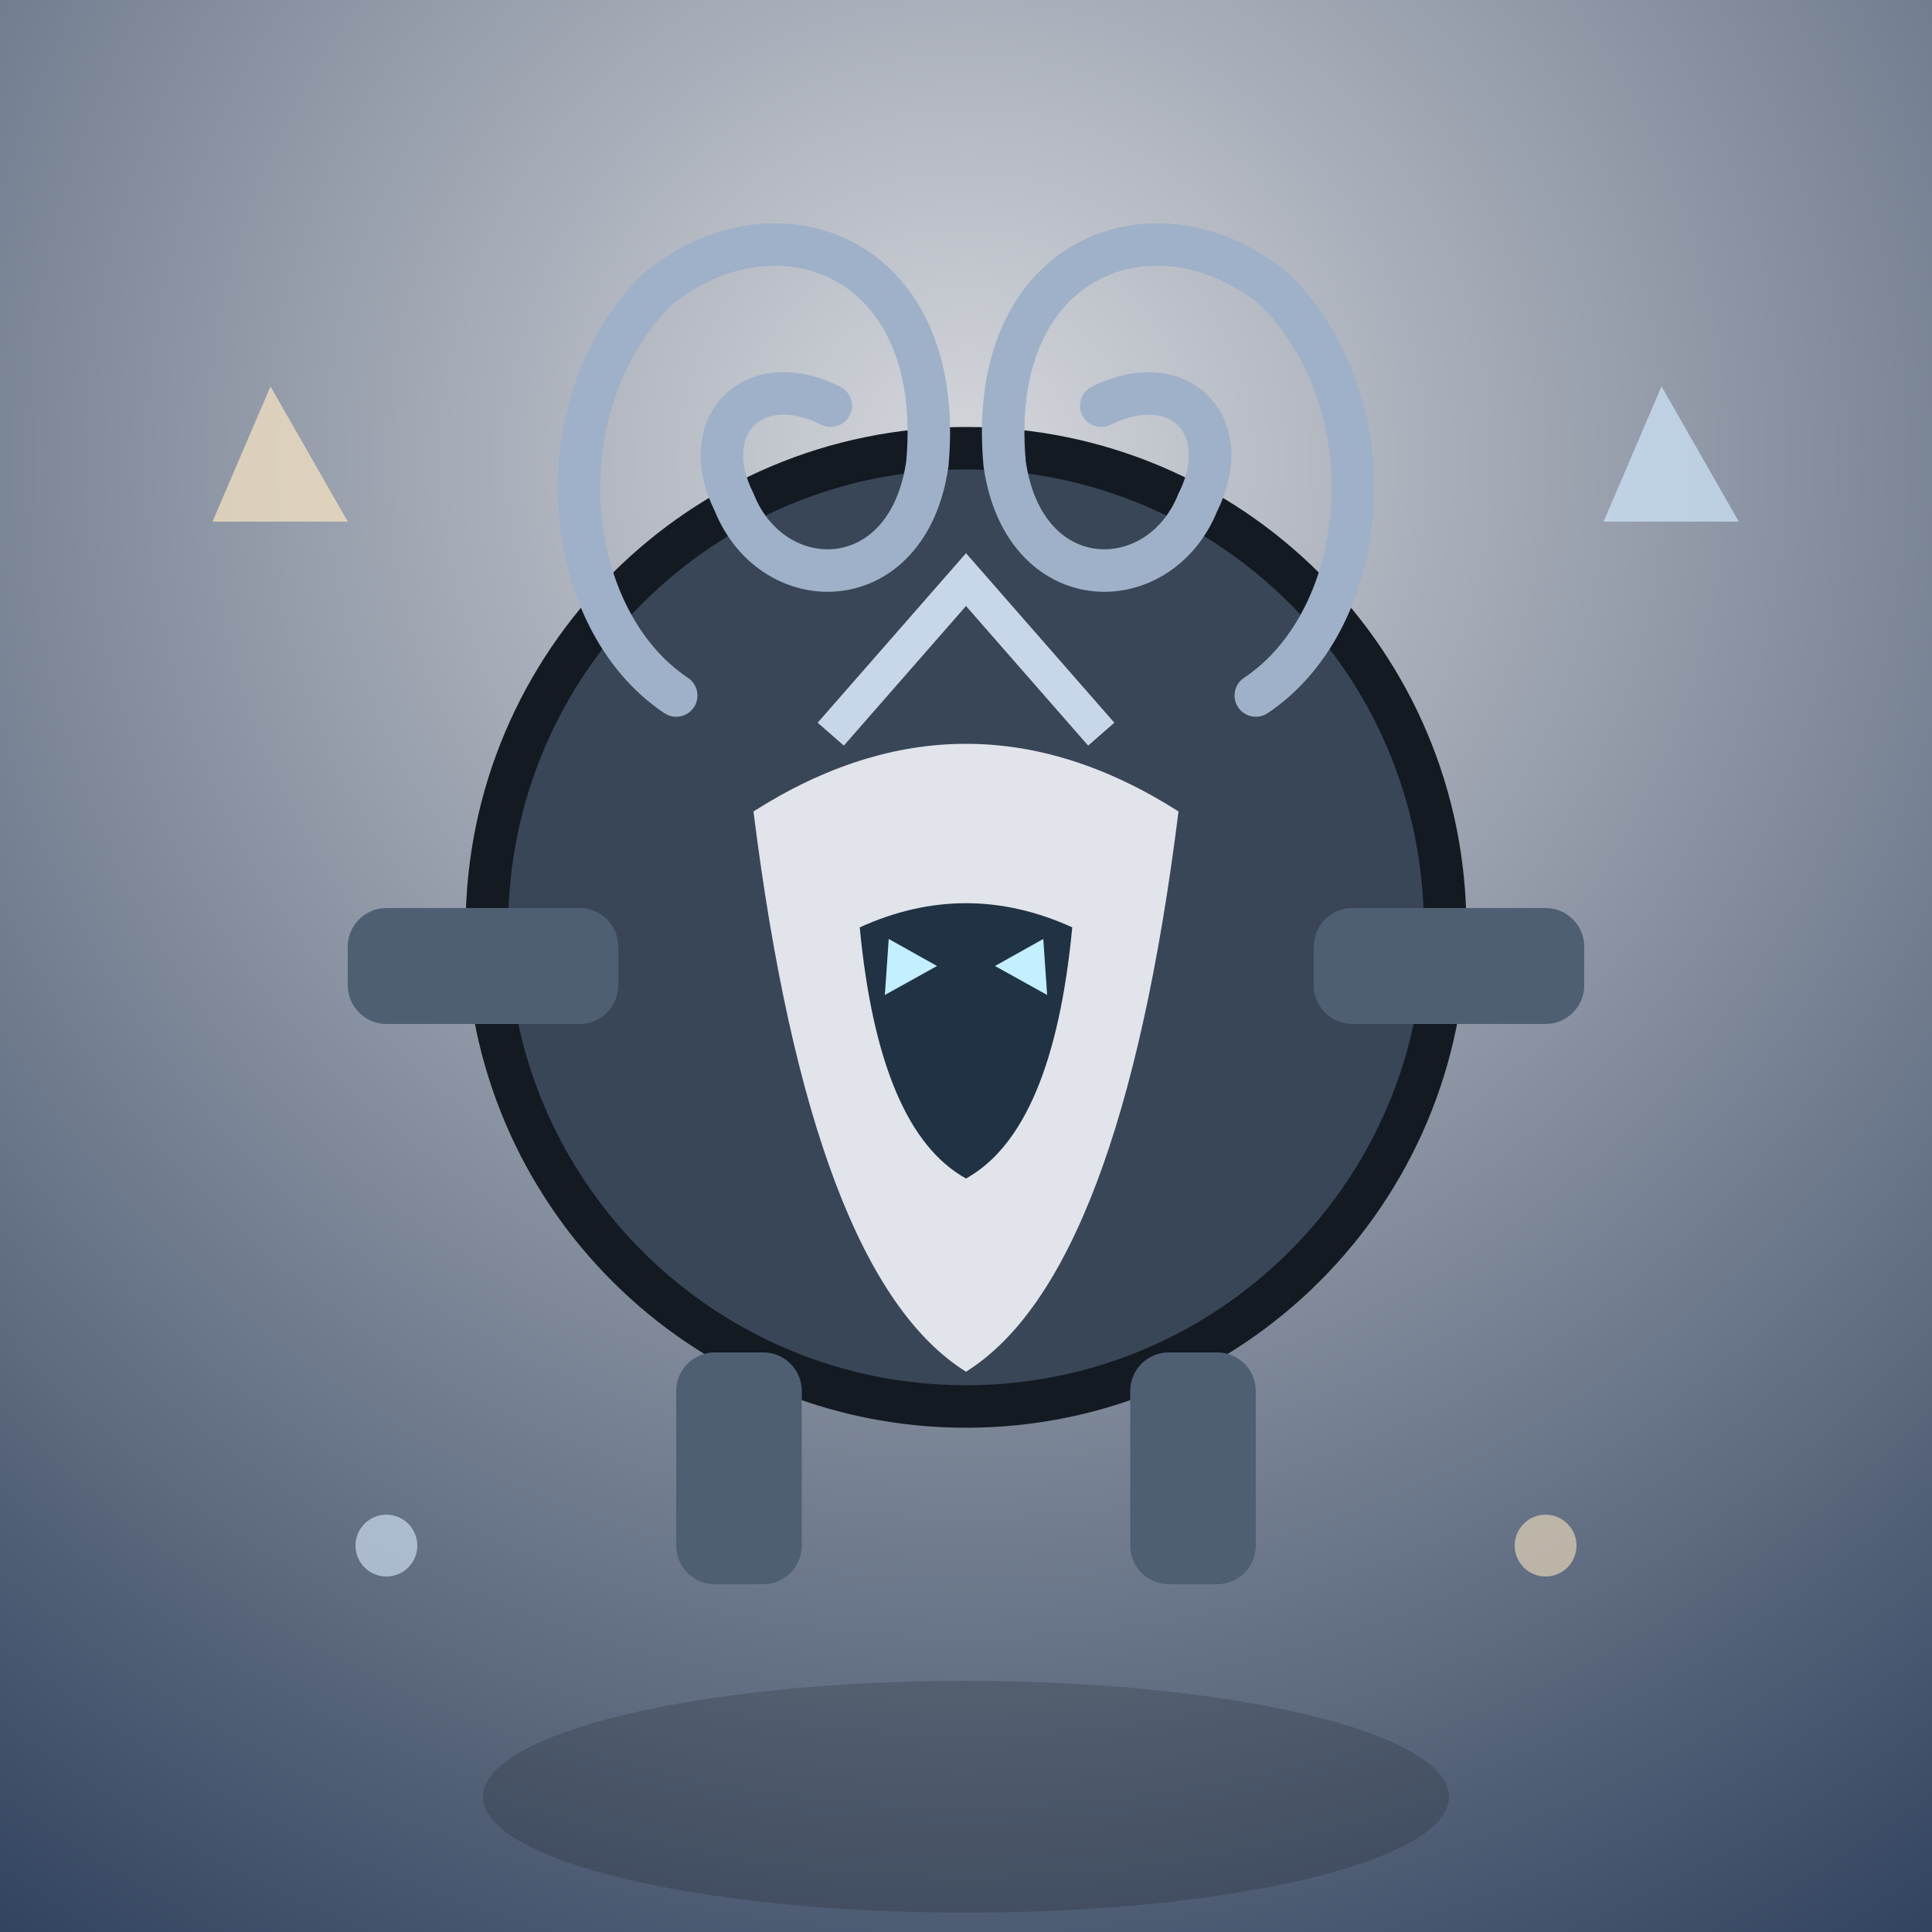
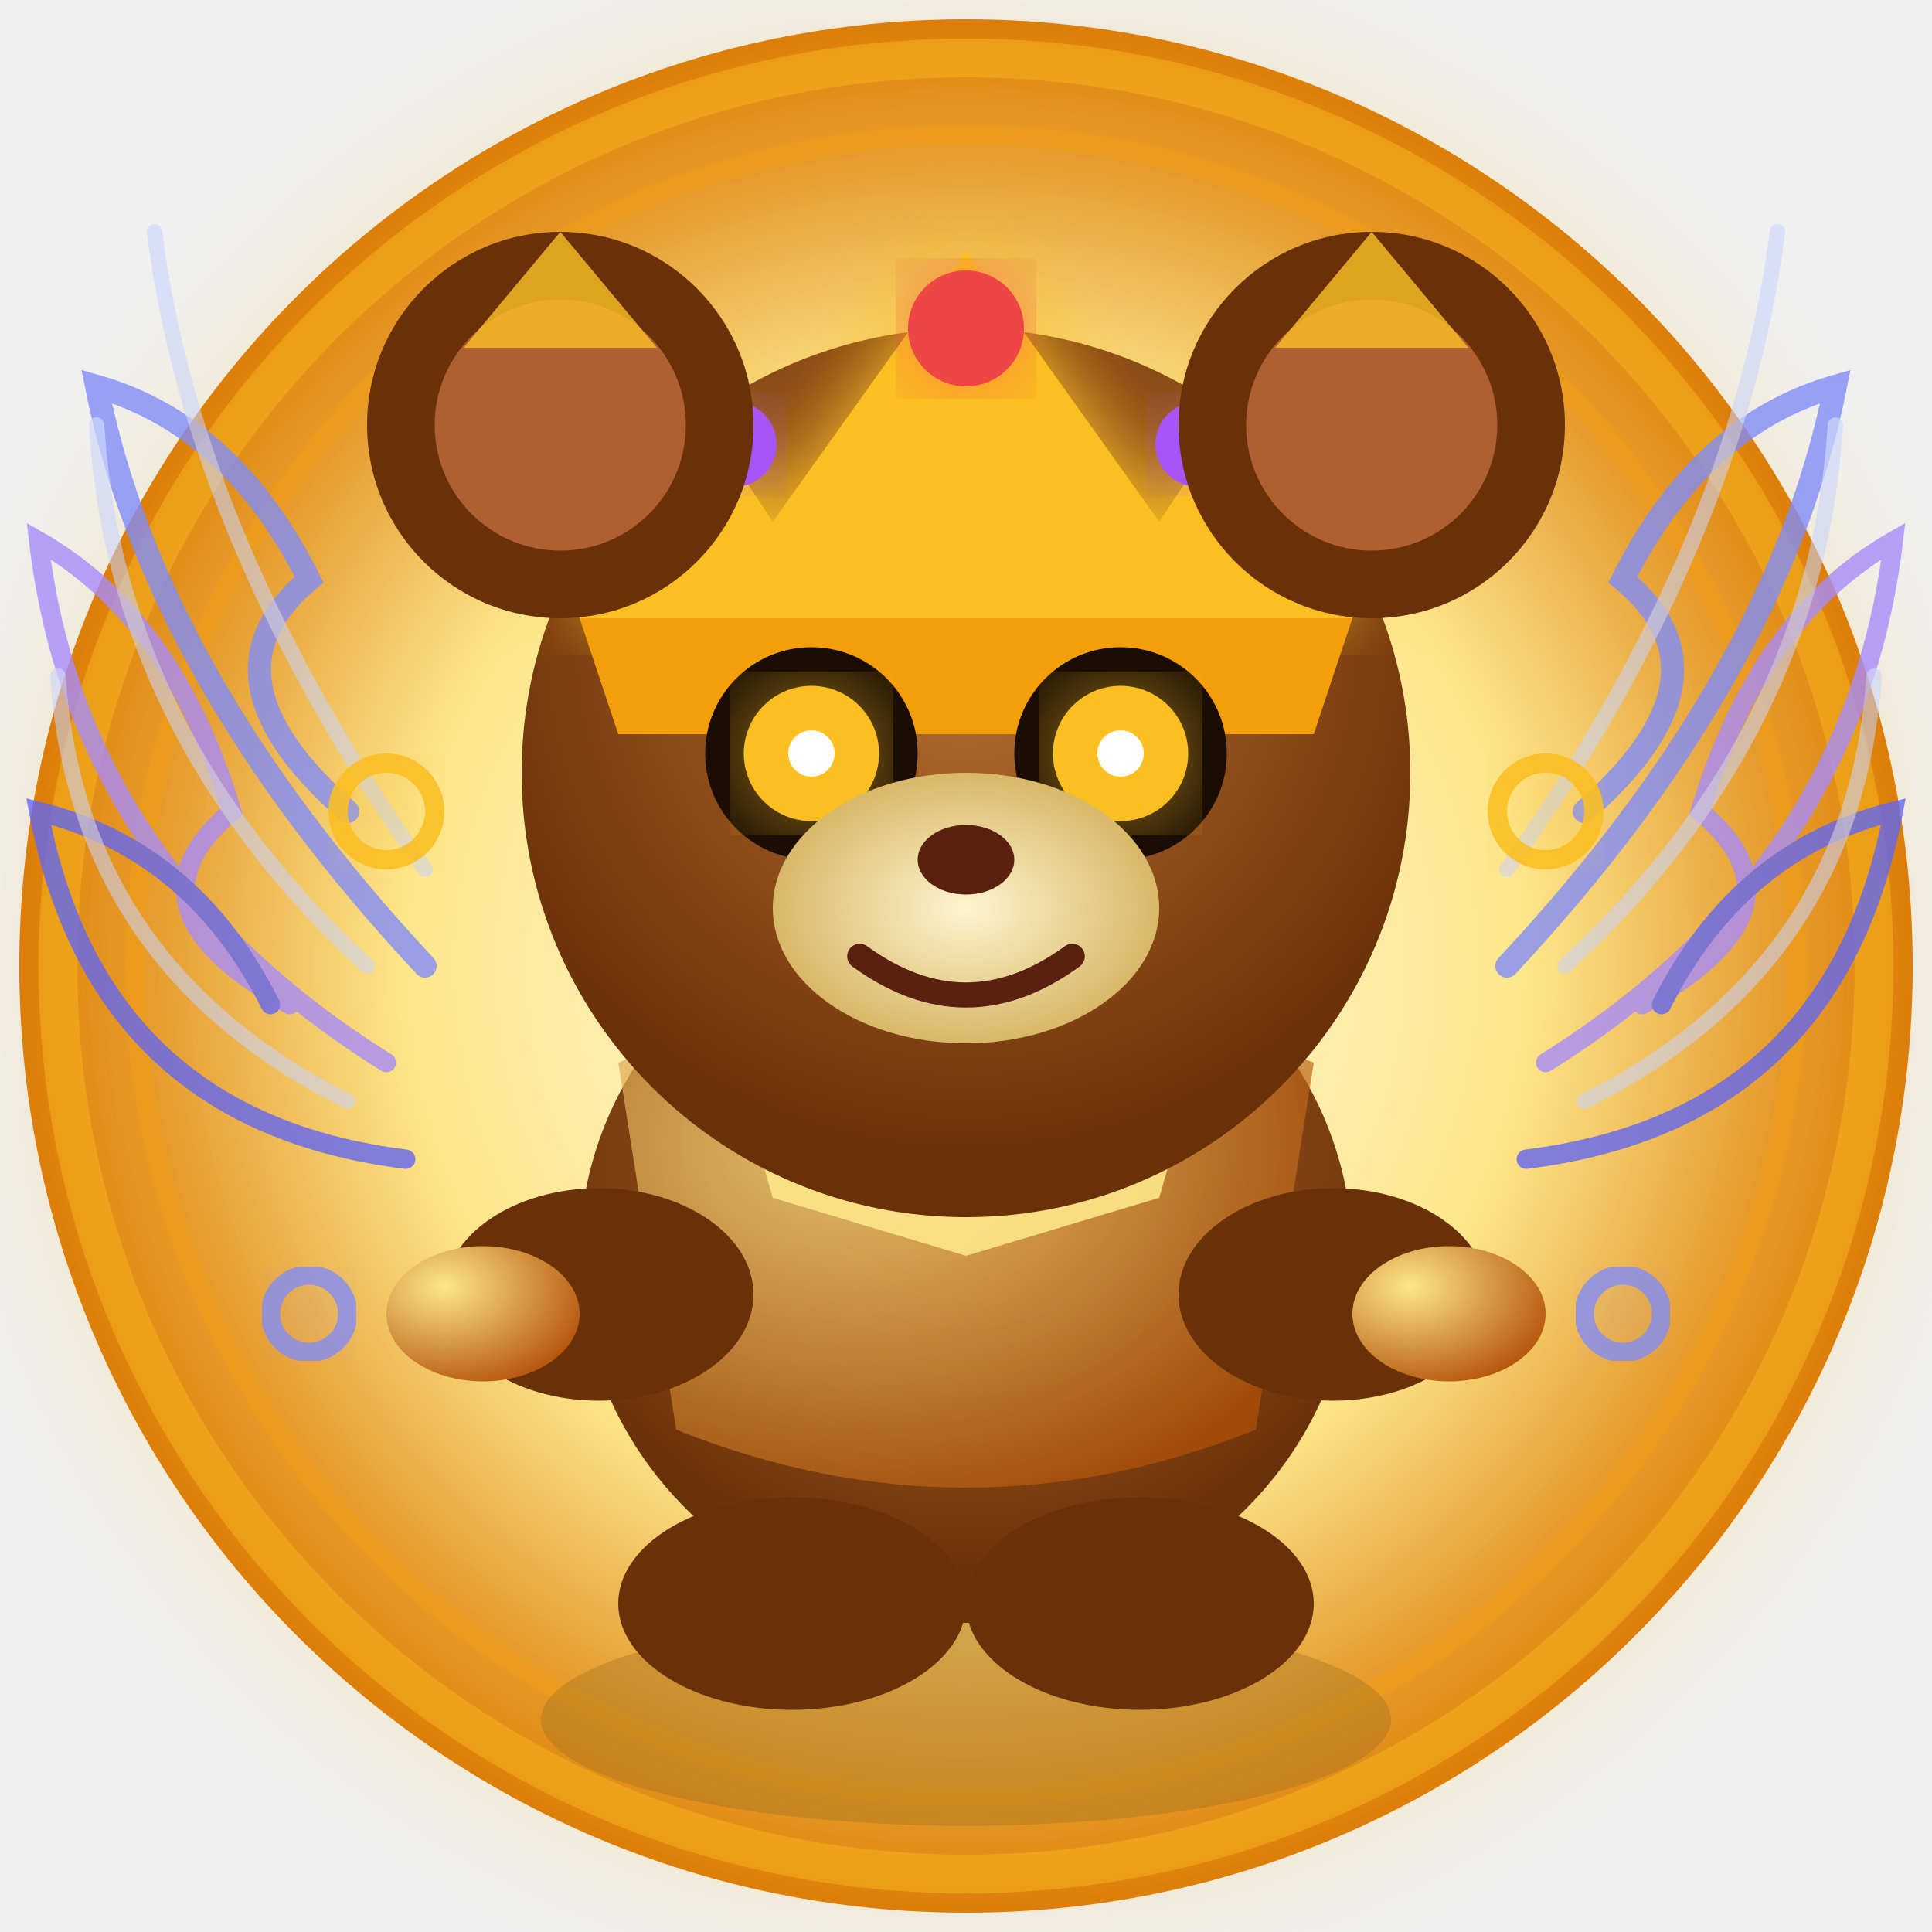
<svg xmlns="http://www.w3.org/2000/svg" viewBox="0 0 100 100">
  <defs>
-     <radialGradient id="bg5" cx="50%" cy="24%" r="90%">
-       <stop offset="0%" stop-color="#d4d6db" />
-       <stop offset="100%" stop-color="#33445f" />
+     <radialGradient id="bg" cx="50%" cy="50%" r="50%">
+       <stop offset="0%" stop-color="#fffbe8" />
+       <stop offset="60%" stop-color="#fde68a" />
+       <stop offset="100%" stop-color="#d97706" />
    </radialGradient>
-     <filter id="shine" x="-30%" y="-30%" width="160%" height="160%">
-       <feGaussianBlur stdDeviation="1.4" result="b" />
+     <radialGradient id="fur" cx="50%" cy="35%" r="60%">
+       <stop offset="0%" stop-color="#b87030" />
+       <stop offset="100%" stop-color="#6a3008" />
+     </radialGradient>
+     <radialGradient id="armor" cx="30%" cy="30%" r="80%">
+       <stop offset="0%" stop-color="#fde68a" />
+       <stop offset="100%" stop-color="#b45309" />
+     </radialGradient>
+     <radialGradient id="muzz" cx="50%" cy="50%" r="50%">
+       <stop offset="0%" stop-color="#fff4d0" />
+       <stop offset="100%" stop-color="#d8b868" />
+     </radialGradient>
+     <filter id="glow">
+       <feGaussianBlur stdDeviation="3" result="blur" />
      <feMerge>
-         <feMergeNode in="b" />
+         <feMergeNode in="blur" />
+         <feMergeNode in="SourceGraphic" />
+       </feMerge>
+     </filter>
+     <filter id="softglow">
+       <feGaussianBlur stdDeviation="2" result="blur" />
+       <feMerge>
+         <feMergeNode in="blur" />
        <feMergeNode in="SourceGraphic" />
      </feMerge>
    </filter>
  </defs>
-   <rect width="100" height="100" fill="url(#bg5)" />
-   <path d="M14 20 L18 27 L11 27 Z" fill="#f8e4c3" opacity="0.72" />
-   <path d="M86 20 L90 27 L83 27 Z" fill="#cfe4fa" opacity="0.72" />
-   <circle cx="20" cy="80" r="1.6" fill="#dcefff" opacity="0.6" />
-   <circle cx="80" cy="80" r="1.6" fill="#f7e3bf" opacity="0.6" />
-   <ellipse cx="50" cy="93" rx="25" ry="6" fill="#000" opacity="0.16" />
-   <circle cx="50" cy="48" r="24.8" fill="#394657" stroke="#141a22" stroke-width="2.2" />
-   <path d="M35 36 C29 32,28 21,34 15 C40 10,49 13,48 24 C47 31,40 31,38 26 C36 22,39 19,43 21" fill="none" stroke="#9fb1c8" stroke-width="2.2" stroke-linecap="round" />
-   <path d="M65 36 C71 32,72 21,66 15 C60 10,51 13,52 24 C53 31,60 31,62 26 C64 22,61 19,57 21" fill="none" stroke="#9fb1c8" stroke-width="2.2" stroke-linecap="round" />
-   <rect x="18" y="47" width="14" height="6" rx="2" fill="#4f5f73" />
-   <rect x="68" y="47" width="14" height="6" rx="2" fill="#4f5f73" />
-   <rect x="35" y="70" width="6.5" height="12" rx="2" fill="#4f5f73" />
-   <rect x="58.5" y="70" width="6.5" height="12" rx="2" fill="#4f5f73" />
-   <path d="M43 38 L50 30 L57 38" fill="none" stroke="#c8d6ea" stroke-width="1.8" />
-   <rect x="45" y="58" width="10" height="7" rx="2" fill="#718399" />
-   <path d="M39 42 Q50 35 61 42 Q58 66 50 71 Q42 66 39 42 Z" fill="#e1e4ea" />
-   <path d="M44.5 48 Q50 45.5 55.5 48 Q54.5 58.5 50 61 Q45.5 58.5 44.5 48 Z" fill="#203244" />
-   <path d="M45.8 51.5 L48.5 50 L46 48.6 Z" fill="#c3efff" />
-   <path d="M54.2 51.5 L51.5 50 L54 48.6 Z" fill="#c3efff" />
+   <circle cx="50" cy="50" r="49" fill="url(#bg)" />
+   <circle cx="50" cy="50" r="47" fill="none" stroke="#fbbf24" stroke-width="2" opacity="0.5" filter="url(#glow)" />
+   <circle cx="50" cy="50" r="43" fill="none" stroke="#f59e0b" stroke-width="1" opacity="0.4" filter="url(#glow)" />
+   <g opacity="0.8">
+     <path d="M22 50 Q8 35 5 20 Q12 22 16 30 Q10 35 18 42" stroke="#818cf8" stroke-width="1.2" fill="none" stroke-linecap="round" />
+     <path d="M20 55 Q4 45 2 28 Q9 32 12 42 Q6 47 15 52" stroke="#a78bfa" stroke-width="1" fill="none" stroke-linecap="round" />
+     <path d="M21 60 Q5 58 2 42 Q10 44 14 52" stroke="#6366f1" stroke-width="1" fill="none" stroke-linecap="round" />
+     <path d="M22 45 Q10 28 8 12" stroke="#c7d2fe" stroke-width="0.8" fill="none" stroke-linecap="round" opacity="0.7" />
+     <path d="M19 50 Q6 38 5 22" stroke="#c7d2fe" stroke-width="0.8" fill="none" stroke-linecap="round" opacity="0.7" />
+     <path d="M18 57 Q4 50 3 35" stroke="#c7d2fe" stroke-width="0.8" fill="none" stroke-linecap="round" opacity="0.7" />
+   </g>
+   <g opacity="0.8">
+     <path d="M78 50 Q92 35 95 20 Q88 22 84 30 Q90 35 82 42" stroke="#818cf8" stroke-width="1.2" fill="none" stroke-linecap="round" />
+     <path d="M80 55 Q96 45 98 28 Q91 32 88 42 Q94 47 85 52" stroke="#a78bfa" stroke-width="1" fill="none" stroke-linecap="round" />
+     <path d="M79 60 Q95 58 98 42 Q90 44 86 52" stroke="#6366f1" stroke-width="1" fill="none" stroke-linecap="round" />
+     <path d="M78 45 Q90 28 92 12" stroke="#c7d2fe" stroke-width="0.8" fill="none" stroke-linecap="round" opacity="0.7" />
+     <path d="M81 50 Q94 38 95 22" stroke="#c7d2fe" stroke-width="0.8" fill="none" stroke-linecap="round" opacity="0.7" />
+     <path d="M82 57 Q96 50 97 35" stroke="#c7d2fe" stroke-width="0.8" fill="none" stroke-linecap="round" opacity="0.7" />
+   </g>
+   <ellipse cx="50" cy="89" rx="22" ry="5.5" fill="#a07020" opacity="0.4" />
+   <ellipse cx="50" cy="65" rx="20" ry="19" fill="url(#fur)" />
+   <path d="M32 55 Q50 48 68 55 L65 74 Q50 80 35 74 Z" fill="url(#armor)" opacity="0.7" />
+   <path d="M38 55 L50 52 L62 55 L60 62 L50 65 L40 62 Z" fill="#fde68a" opacity="0.9" />
+   <circle cx="50" cy="58" r="3.5" fill="none" stroke="#f59e0b" stroke-width="1" filter="url(#softglow)" />
+   <path d="M50 54.5 L50 61.5 M46.5 58 L53.5 58" stroke="#f59e0b" stroke-width="0.8" filter="url(#softglow)" />
+   <circle cx="50" cy="40" r="23" fill="url(#fur)" />
+   <path d="M30 32 L34 18 L40 27 L50 13 L60 27 L66 18 L70 32 Z" fill="#fbbf24" filter="url(#softglow)" />
+   <path d="M30 32 L70 32 L68 38 L32 38 Z" fill="#f59e0b" />
+   <circle cx="50" cy="17" r="3" fill="#ef4444" filter="url(#glow)" />
+   <circle cx="38" cy="23" r="2.2" fill="#a855f7" filter="url(#glow)" />
+   <circle cx="62" cy="23" r="2.2" fill="#a855f7" filter="url(#glow)" />
+   <circle cx="32" cy="28" r="1.8" fill="#06b6d4" filter="url(#glow)" />
+   <circle cx="68" cy="28" r="1.8" fill="#06b6d4" filter="url(#glow)" />
+   <circle cx="20" cy="42" r="2.5" fill="none" stroke="#fbbf24" stroke-width="1" filter="url(#glow)" opacity="0.9" />
+   <circle cx="80" cy="42" r="2.5" fill="none" stroke="#fbbf24" stroke-width="1" filter="url(#glow)" opacity="0.9" />
+   <circle cx="16" cy="68" r="2" fill="none" stroke="#818cf8" stroke-width="1" filter="url(#glow)" opacity="0.8" />
+   <circle cx="84" cy="68" r="2" fill="none" stroke="#818cf8" stroke-width="1" filter="url(#glow)" opacity="0.8" />
+   <circle cx="29" cy="22" r="10" fill="#6a3008" />
+   <circle cx="29" cy="22" r="6.5" fill="#b06030" />
+   <path d="M24 18 L29 12 L34 18" fill="#fbbf24" opacity="0.8" />
+   <circle cx="71" cy="22" r="10" fill="#6a3008" />
+   <circle cx="71" cy="22" r="6.5" fill="#b06030" />
+   <path d="M66 18 L71 12 L76 18" fill="#fbbf24" opacity="0.8" />
+   <circle cx="42" cy="39" r="5.5" fill="#1a0d04" />
+   <circle cx="58" cy="39" r="5.5" fill="#1a0d04" />
+   <circle cx="42" cy="39" r="3.5" fill="#fbbf24" filter="url(#glow)" />
+   <circle cx="58" cy="39" r="3.5" fill="#fbbf24" filter="url(#glow)" />
+   <circle cx="42" cy="39" r="1.2" fill="white" />
+   <circle cx="58" cy="39" r="1.2" fill="white" />
+   <ellipse cx="50" cy="47" rx="10" ry="7" fill="url(#muzz)" />
+   <ellipse cx="50" cy="44.5" rx="2.5" ry="1.8" fill="#5a2010" />
+   <path d="M44.5 49.5 Q50 53.5 55.5 49.5" stroke="#5a2010" stroke-width="1.3" fill="none" stroke-linecap="round" />
+   <ellipse cx="31" cy="67" rx="8" ry="5.5" fill="#6a3008" />
+   <ellipse cx="69" cy="67" rx="8" ry="5.5" fill="#6a3008" />
+   <ellipse cx="25" cy="68" rx="5" ry="3.5" fill="url(#armor)" />
+   <ellipse cx="75" cy="68" rx="5" ry="3.5" fill="url(#armor)" />
+   <ellipse cx="41" cy="83" rx="9" ry="5.5" fill="#6a3008" />
+   <ellipse cx="59" cy="83" rx="9" ry="5.5" fill="#6a3008" />
</svg>
